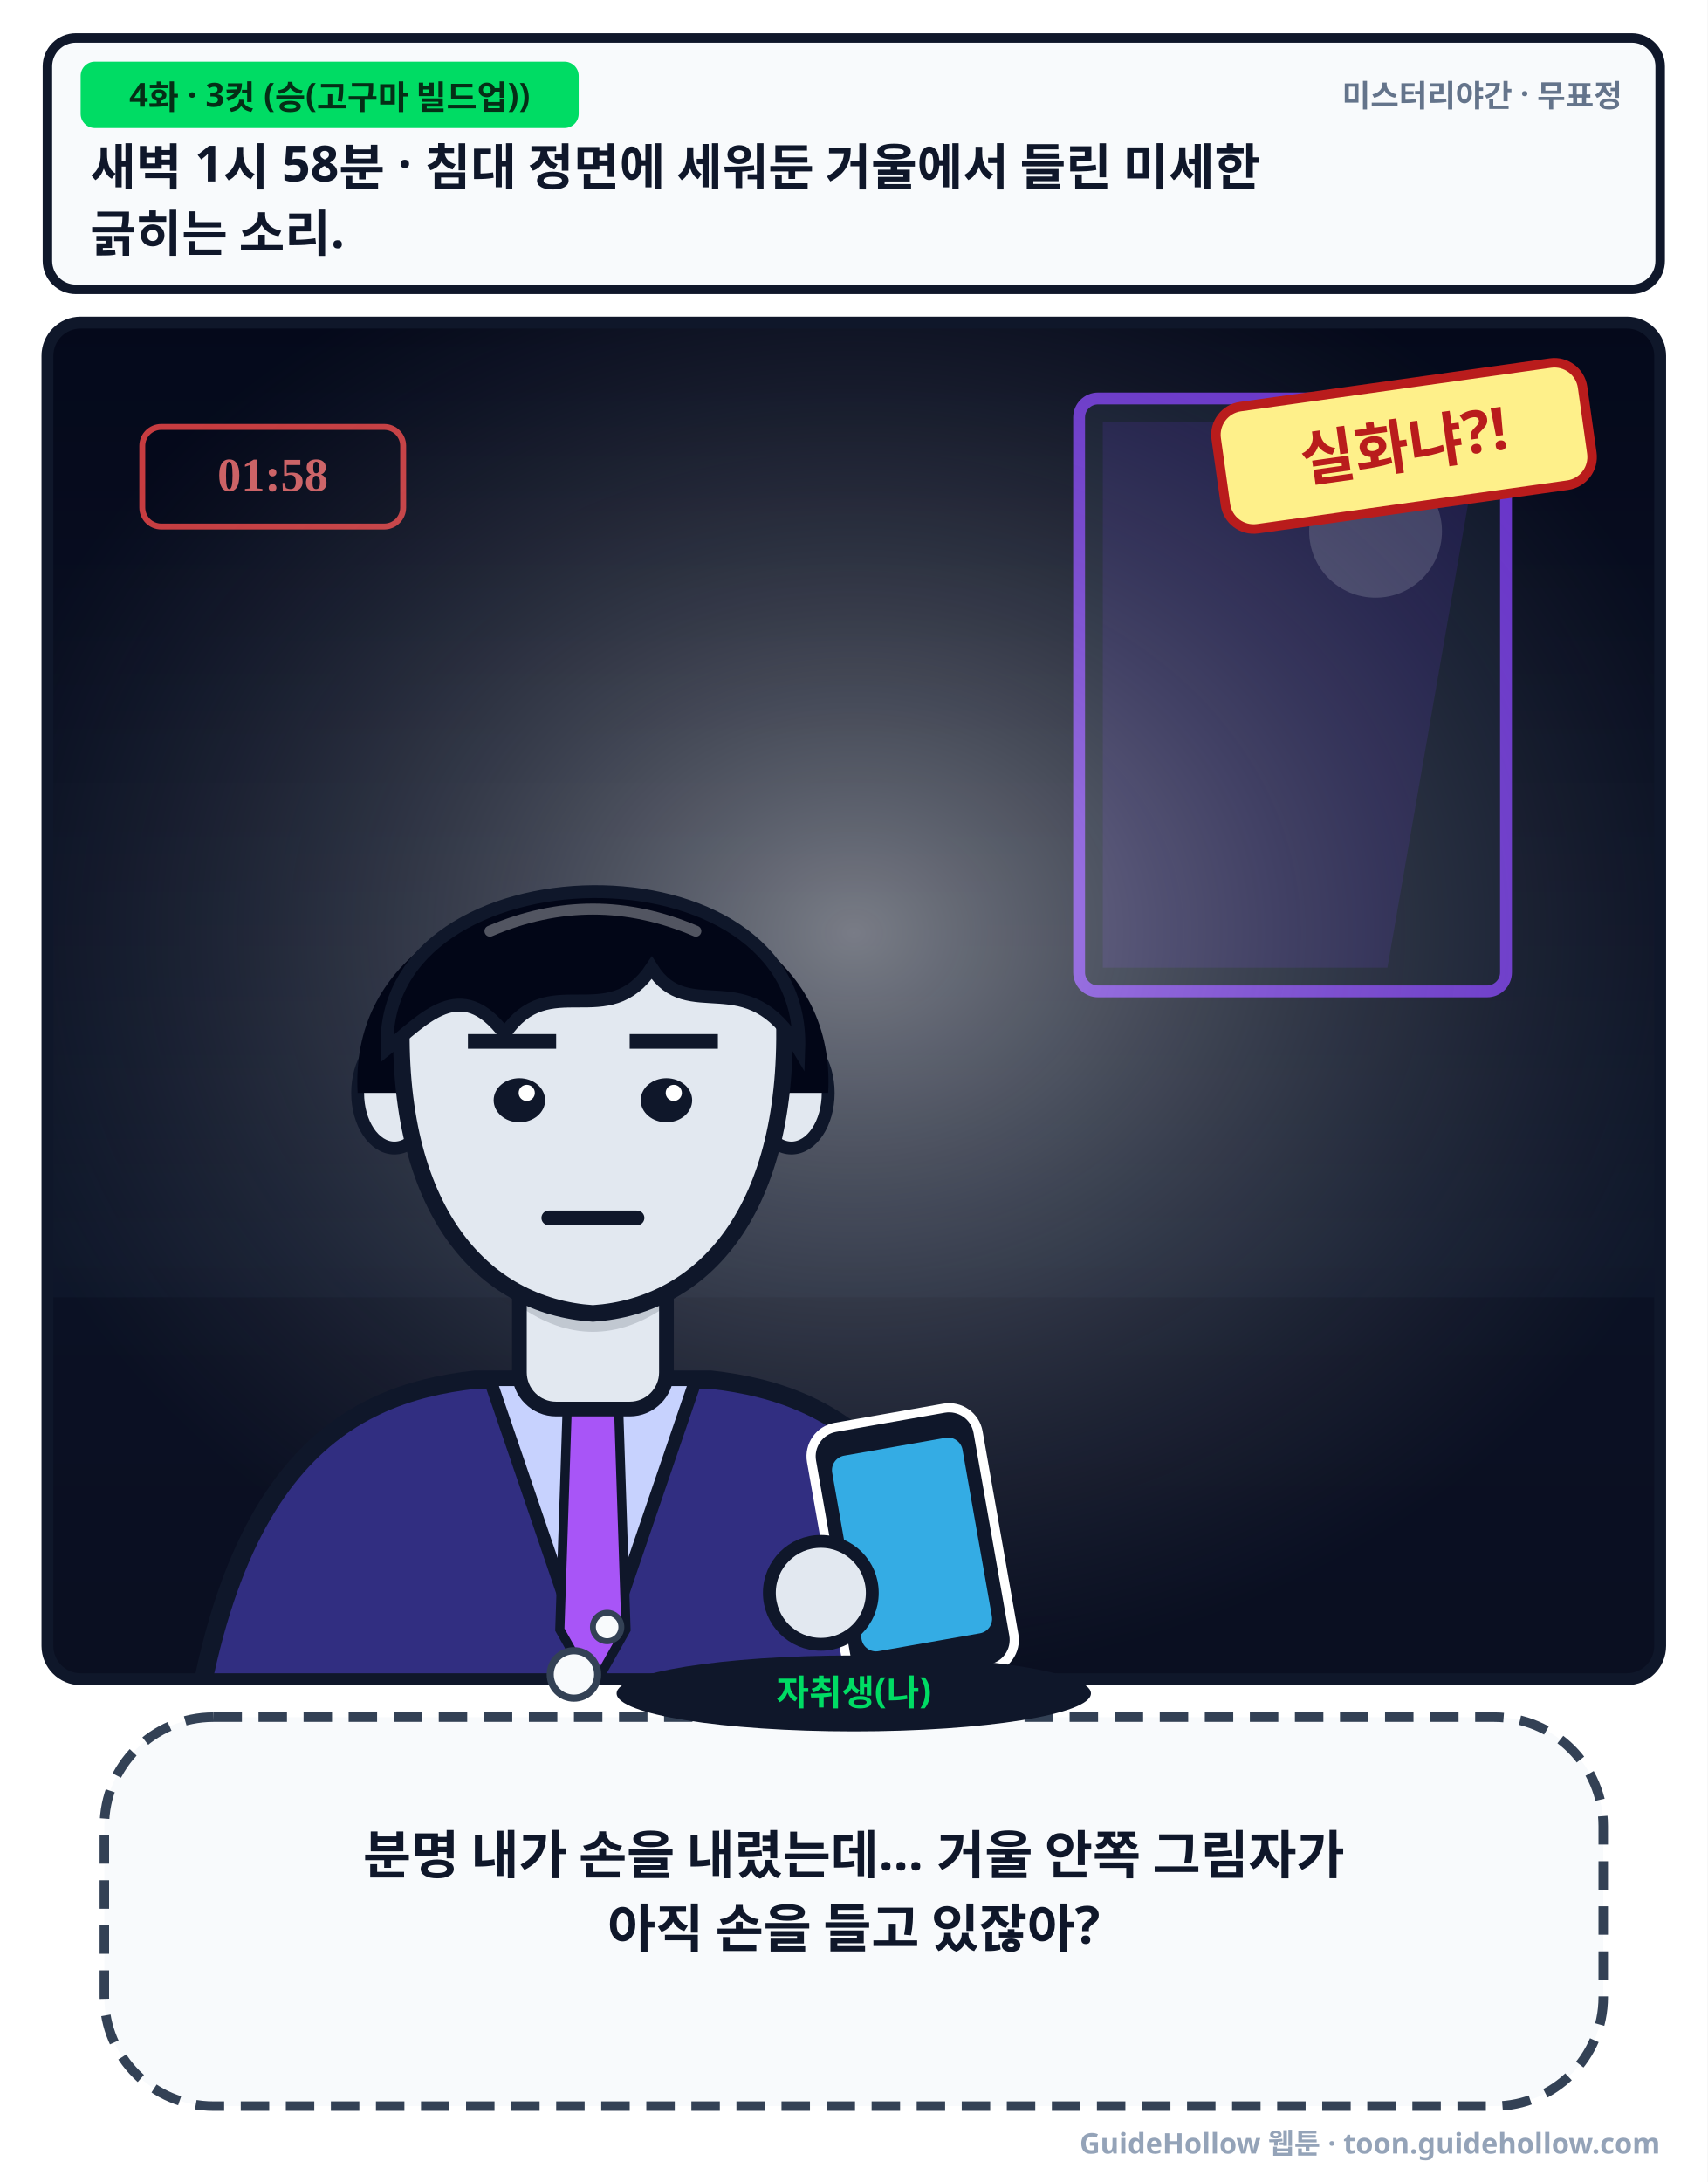
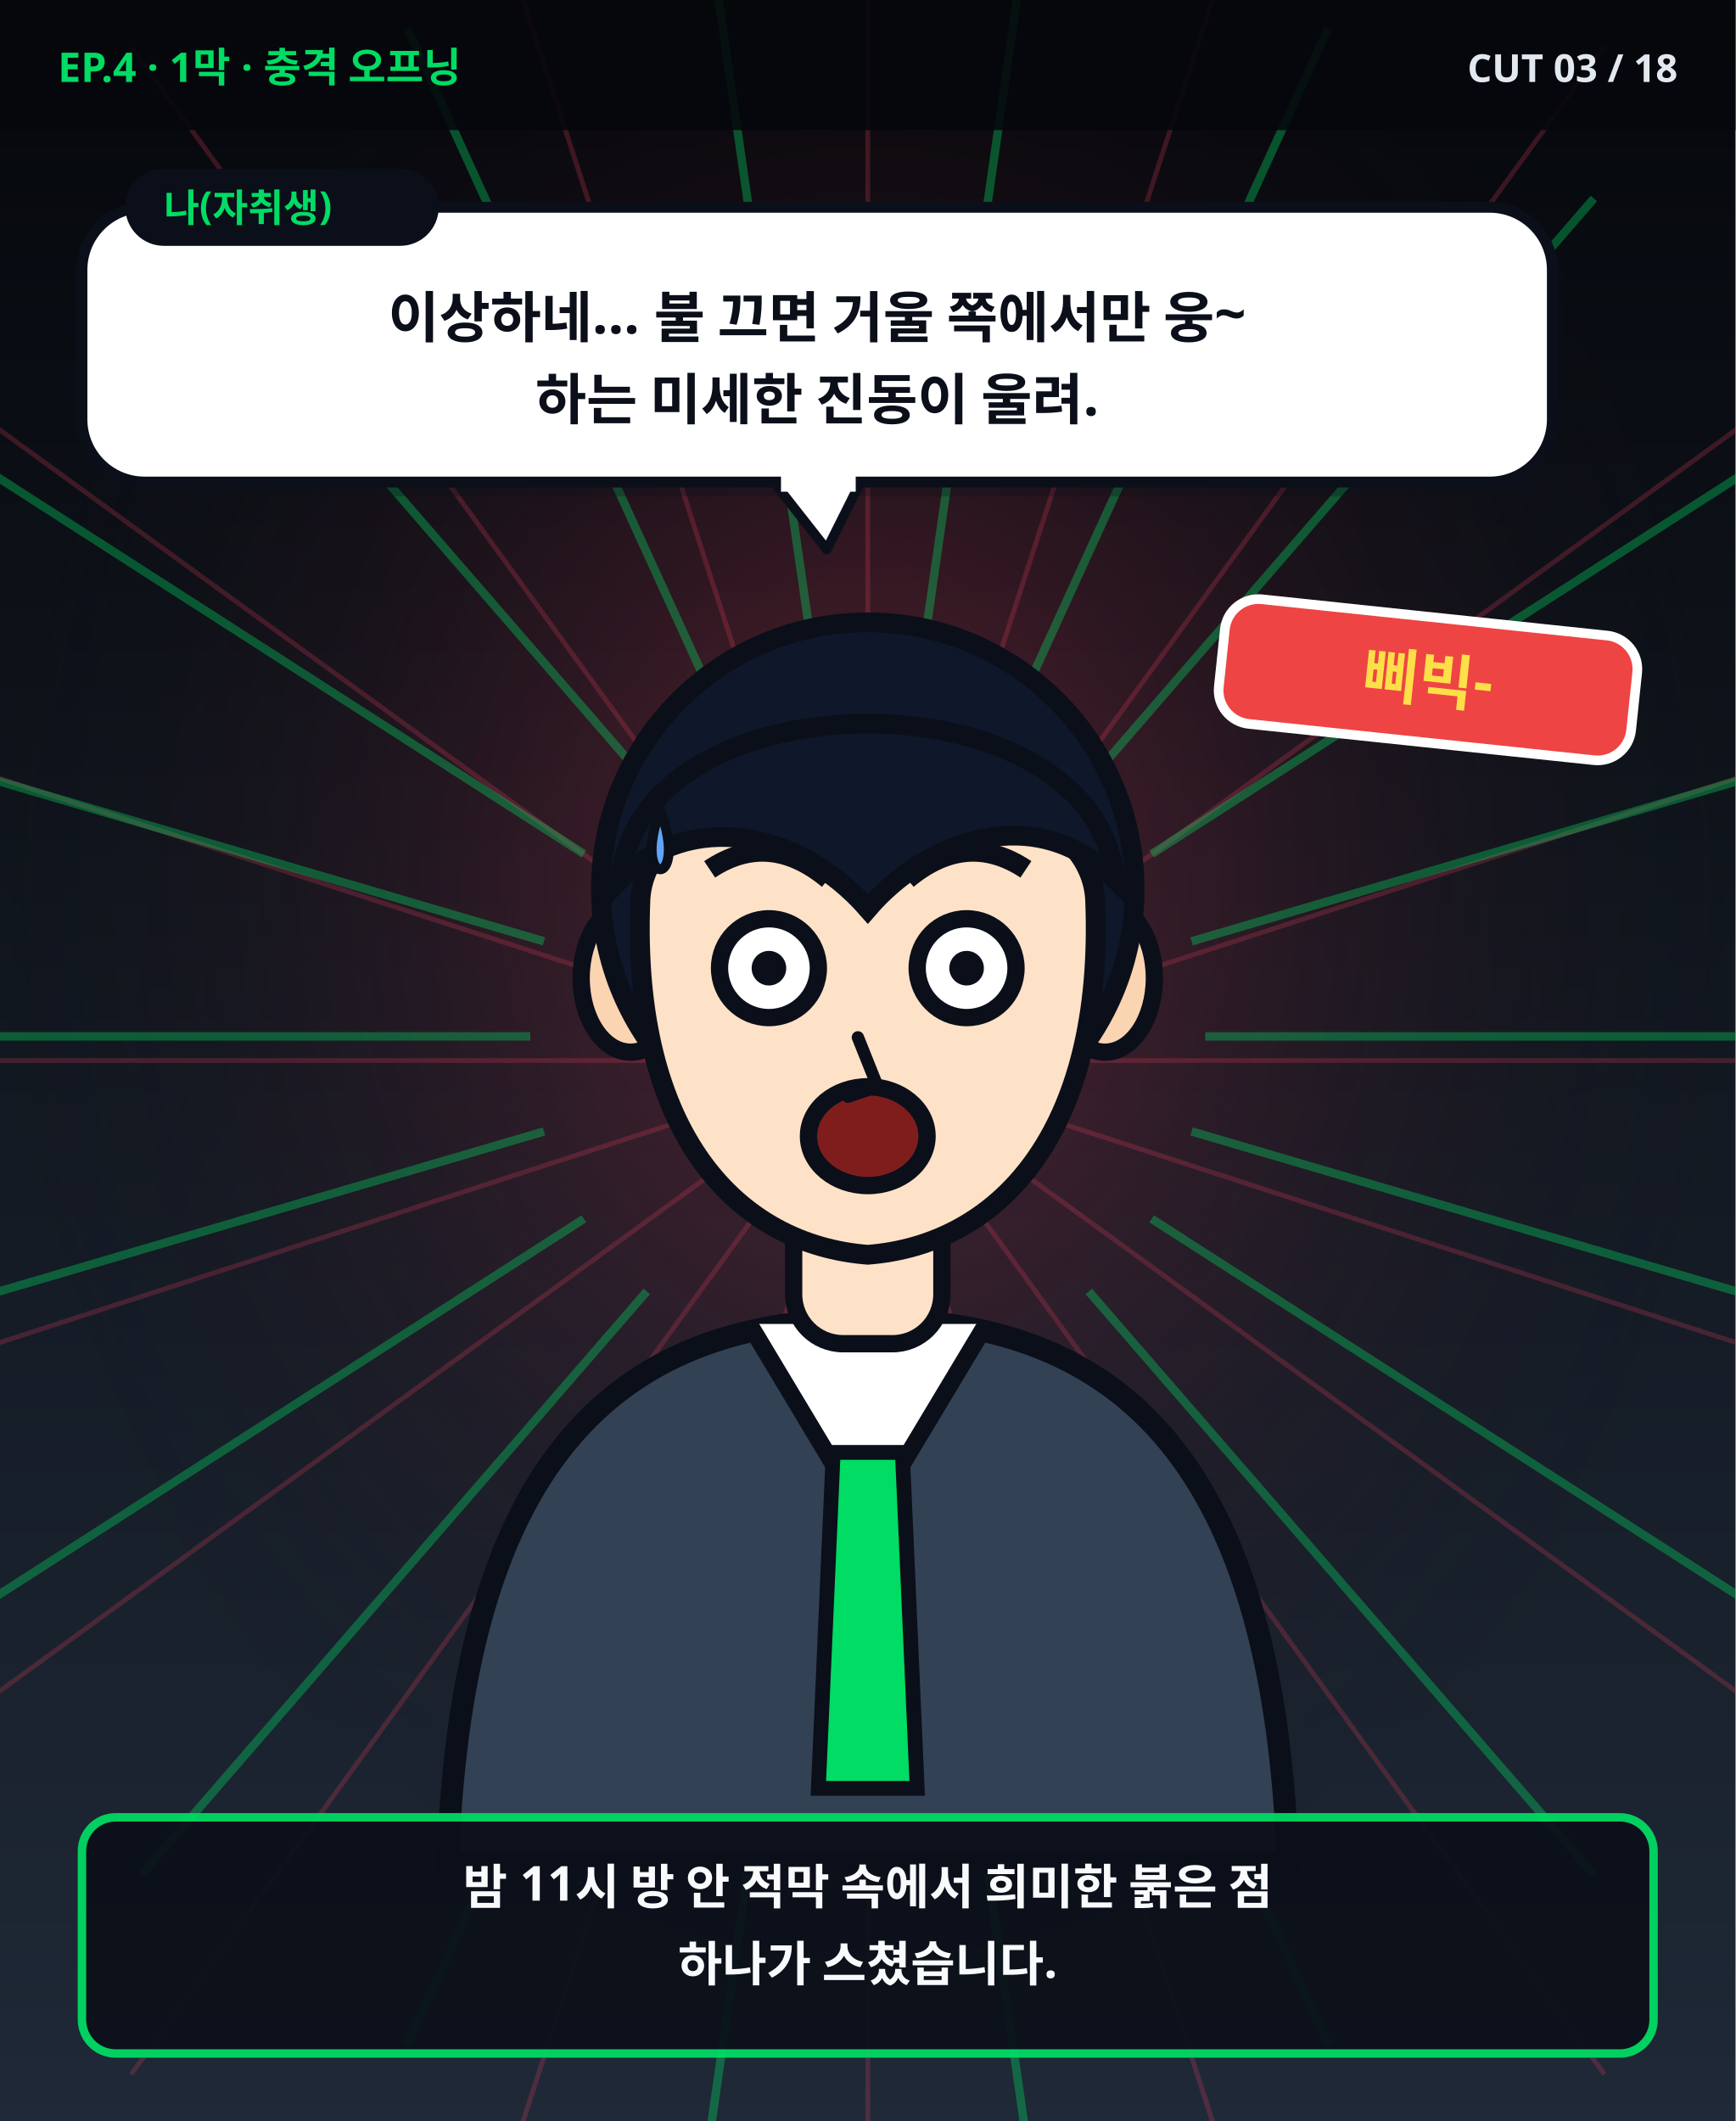
- <svg xmlns="http://www.w3.org/2000/svg" viewBox="0 0 720 920" width="720" height="920" role="img" aria-label="4화 · 3컷 (승(고구마 빌드업)) - 분명 내가 손을 내렸는데… 거울 안쪽 그림자가 아직 손을 들고 있잖아?">
-   <rect x="0" y="0" width="720" height="920" fill="#ffffff" />
-   <rect x="20" y="16" width="680" height="106" rx="12" fill="#f8fafc" stroke="#0f172a" stroke-width="4" />
-   <rect x="34" y="26" width="210" height="28" rx="6" fill="#00dc64" />
-   <text x="139" y="45" text-anchor="middle" font-size="14" font-weight="900" fill="#052e16" font-family="Noto Sans KR, sans-serif">4화 · 3컷 (승(고구마 빌드업))</text>
-   <text x="684" y="45" text-anchor="end" font-size="13" font-weight="800" fill="#64748b" font-family="Noto Sans KR, sans-serif">미스터리야간 · 무표정</text>
-   <text x="38" y="78" font-size="21" font-weight="800" fill="#0f172a" font-family="Noto Sans KR, Apple SD Gothic Neo, sans-serif">새벽 1시 58분 · 침대 정면에 세워둔 거울에서 들린 미세한</text>
-   <text x="38" y="106" font-size="21" font-weight="800" fill="#0f172a" font-family="Noto Sans KR, Apple SD Gothic Neo, sans-serif">긁히는 소리.</text>
+ <svg xmlns="http://www.w3.org/2000/svg" viewBox="0 0 720 880" width="720" height="880" role="img" aria-label="당근에서 무료로 받아온 원목 전신거울… 새벽 2시 뒷판 테이프를 뜯자 드러난 소름 돋는 정체 3컷">
+   <defs>
+     <linearGradient id="bg-darkroom" x1="0" y1="0" x2="0" y2="1">
+       <stop offset="0%" stop-color="#05070b" />
+       <stop offset="100%" stop-color="#1f2937" />
+     </linearGradient>
+     <radialGradient id="glow-darkroom" cx="50%" cy="42%" r="52%">
+       <stop offset="0%" stop-color="#f43f5e" stop-opacity="0.34" />
+       <stop offset="100%" stop-color="#05070b" stop-opacity="0" />
+     </radialGradient>
+   </defs>
+   <rect width="720" height="880" fill="url(#bg-darkroom)" />
+   <rect width="720" height="880" fill="url(#glow-darkroom)" />
+   <line x1="360" y1="440" x2="880" y2="440" stroke="#f43f5e" stroke-width="2" opacity="0.22" transform="rotate(0 360 440)" />
+   <line x1="360" y1="440" x2="880" y2="440" stroke="#f43f5e" stroke-width="2" opacity="0.22" transform="rotate(18 360 440)" />
+   <line x1="360" y1="440" x2="880" y2="440" stroke="#f43f5e" stroke-width="2" opacity="0.22" transform="rotate(36 360 440)" />
+   <line x1="360" y1="440" x2="880" y2="440" stroke="#f43f5e" stroke-width="2" opacity="0.22" transform="rotate(54 360 440)" />
+   <line x1="360" y1="440" x2="880" y2="440" stroke="#f43f5e" stroke-width="2" opacity="0.22" transform="rotate(72 360 440)" />
+   <line x1="360" y1="440" x2="880" y2="440" stroke="#f43f5e" stroke-width="2" opacity="0.22" transform="rotate(90 360 440)" />
+   <line x1="360" y1="440" x2="880" y2="440" stroke="#f43f5e" stroke-width="2" opacity="0.22" transform="rotate(108 360 440)" />
+   <line x1="360" y1="440" x2="880" y2="440" stroke="#f43f5e" stroke-width="2" opacity="0.22" transform="rotate(126 360 440)" />
+   <line x1="360" y1="440" x2="880" y2="440" stroke="#f43f5e" stroke-width="2" opacity="0.22" transform="rotate(144 360 440)" />
+   <line x1="360" y1="440" x2="880" y2="440" stroke="#f43f5e" stroke-width="2" opacity="0.22" transform="rotate(162 360 440)" />
+   <line x1="360" y1="440" x2="880" y2="440" stroke="#f43f5e" stroke-width="2" opacity="0.22" transform="rotate(180 360 440)" />
+   <line x1="360" y1="440" x2="880" y2="440" stroke="#f43f5e" stroke-width="2" opacity="0.22" transform="rotate(198 360 440)" />
+   <line x1="360" y1="440" x2="880" y2="440" stroke="#f43f5e" stroke-width="2" opacity="0.22" transform="rotate(216 360 440)" />
+   <line x1="360" y1="440" x2="880" y2="440" stroke="#f43f5e" stroke-width="2" opacity="0.22" transform="rotate(234 360 440)" />
+   <line x1="360" y1="440" x2="880" y2="440" stroke="#f43f5e" stroke-width="2" opacity="0.22" transform="rotate(252 360 440)" />
+   <line x1="360" y1="440" x2="880" y2="440" stroke="#f43f5e" stroke-width="2" opacity="0.22" transform="rotate(270 360 440)" />
+   <line x1="360" y1="440" x2="880" y2="440" stroke="#f43f5e" stroke-width="2" opacity="0.22" transform="rotate(288 360 440)" />
+   <line x1="360" y1="440" x2="880" y2="440" stroke="#f43f5e" stroke-width="2" opacity="0.22" transform="rotate(306 360 440)" />
+   <line x1="360" y1="440" x2="880" y2="440" stroke="#f43f5e" stroke-width="2" opacity="0.22" transform="rotate(324 360 440)" />
+   <line x1="360" y1="440" x2="880" y2="440" stroke="#f43f5e" stroke-width="2" opacity="0.22" transform="rotate(342 360 440)" />
+   <line x1="500" y1="430" x2="820" y2="430" stroke="#00dc64" stroke-width="3.5" opacity="0.35" transform="rotate(0.0 360 430)" />
+   <line x1="500" y1="430" x2="820" y2="430" stroke="#00dc64" stroke-width="3.5" opacity="0.35" transform="rotate(16.36364 360 430)" />
+   <line x1="500" y1="430" x2="820" y2="430" stroke="#00dc64" stroke-width="3.5" opacity="0.35" transform="rotate(32.72727 360 430)" />
+   <line x1="500" y1="430" x2="820" y2="430" stroke="#00dc64" stroke-width="3.5" opacity="0.35" transform="rotate(49.09091 360 430)" />
+   <line x1="500" y1="430" x2="820" y2="430" stroke="#00dc64" stroke-width="3.5" opacity="0.35" transform="rotate(65.45455 360 430)" />
+   <line x1="500" y1="430" x2="820" y2="430" stroke="#00dc64" stroke-width="3.5" opacity="0.35" transform="rotate(81.81818 360 430)" />
+   <line x1="500" y1="430" x2="820" y2="430" stroke="#00dc64" stroke-width="3.5" opacity="0.35" transform="rotate(98.18182 360 430)" />
+   <line x1="500" y1="430" x2="820" y2="430" stroke="#00dc64" stroke-width="3.5" opacity="0.35" transform="rotate(114.5455 360 430)" />
+   <line x1="500" y1="430" x2="820" y2="430" stroke="#00dc64" stroke-width="3.5" opacity="0.35" transform="rotate(130.9091 360 430)" />
+   <line x1="500" y1="430" x2="820" y2="430" stroke="#00dc64" stroke-width="3.5" opacity="0.35" transform="rotate(147.2727 360 430)" />
+   <line x1="500" y1="430" x2="820" y2="430" stroke="#00dc64" stroke-width="3.5" opacity="0.35" transform="rotate(163.6364 360 430)" />
+   <line x1="500" y1="430" x2="820" y2="430" stroke="#00dc64" stroke-width="3.5" opacity="0.35" transform="rotate(180.0 360 430)" />
+   <line x1="500" y1="430" x2="820" y2="430" stroke="#00dc64" stroke-width="3.5" opacity="0.35" transform="rotate(196.3636 360 430)" />
+   <line x1="500" y1="430" x2="820" y2="430" stroke="#00dc64" stroke-width="3.5" opacity="0.35" transform="rotate(212.7273 360 430)" />
+   <line x1="500" y1="430" x2="820" y2="430" stroke="#00dc64" stroke-width="3.5" opacity="0.35" transform="rotate(229.0909 360 430)" />
+   <line x1="500" y1="430" x2="820" y2="430" stroke="#00dc64" stroke-width="3.5" opacity="0.35" transform="rotate(245.4545 360 430)" />
+   <line x1="500" y1="430" x2="820" y2="430" stroke="#00dc64" stroke-width="3.5" opacity="0.35" transform="rotate(261.8182 360 430)" />
+   <line x1="500" y1="430" x2="820" y2="430" stroke="#00dc64" stroke-width="3.5" opacity="0.35" transform="rotate(278.1818 360 430)" />
+   <line x1="500" y1="430" x2="820" y2="430" stroke="#00dc64" stroke-width="3.5" opacity="0.35" transform="rotate(294.5455 360 430)" />
+   <line x1="500" y1="430" x2="820" y2="430" stroke="#00dc64" stroke-width="3.5" opacity="0.35" transform="rotate(310.9091 360 430)" />
+   <line x1="500" y1="430" x2="820" y2="430" stroke="#00dc64" stroke-width="3.5" opacity="0.35" transform="rotate(327.2727 360 430)" />
+   <line x1="500" y1="430" x2="820" y2="430" stroke="#00dc64" stroke-width="3.5" opacity="0.35" transform="rotate(343.6364 360 430)" />
+   <g transform="translate(360,455) scale(2.05)">
+     <path d="M-85 155 C-82 70 -48 45 0 45 C48 45 82 70 85 155 Z" fill="#334155" stroke="#0b0f19" stroke-width="4.5" />
+     <path d="M-24 46 L0 86 L24 46" fill="#ffffff" stroke="#0b0f19" stroke-width="3.5" />
+     <path d="M-7 72 L7 72 L10 140 L-10 140 Z" fill="#00dc64" stroke="#0b0f19" stroke-width="3" />
+     <rect x="-15" y="16" width="30" height="34" rx="10" fill="#fde2c8" stroke="#0b0f19" stroke-width="3.5" />
+     <ellipse cx="-48" cy="-24" rx="10" ry="15" fill="#fbd4b2" stroke="#0b0f19" stroke-width="3.5" />
+     <ellipse cx="48" cy="-24" rx="10" ry="15" fill="#fbd4b2" stroke="#0b0f19" stroke-width="3.5" />
+     <circle cx="0" cy="-42" r="54" fill="#0f172a" stroke="#0b0f19" stroke-width="4" />
+     <path d="M-46 -40 C-48 8 -26 30 0 32 C26 30 48 8 46 -40 C44 -72 -44 -72 -46 -40 Z" fill="#fde2c8" stroke="#0b0f19" stroke-width="4" />
+     <path d="M-50 -44 C-46 -86 46 -86 50 -44 C34 -60 12 -52 0 -38 C-14 -54 -36 -58 -50 -44 Z" fill="#0f172a" stroke="#0b0f19" stroke-width="4" />
+     <path d="M-32 -46 Q-20 -54 -8 -44 M8 -44 Q20 -54 32 -46" fill="none" stroke="#0b0f19" stroke-width="4" />
+     <circle cx="-20" cy="-26" r="10" fill="#ffffff" stroke="#0b0f19" stroke-width="3.5" />
+     <circle cx="20" cy="-26" r="10" fill="#ffffff" stroke="#0b0f19" stroke-width="3.5" />
+     <circle cx="-20" cy="-26" r="3.5" fill="#0b0f19" />
+     <circle cx="20" cy="-26" r="3.5" fill="#0b0f19" />
+     <ellipse cx="0" cy="8" rx="12" ry="10" fill="#7f1d1d" stroke="#0b0f19" stroke-width="3.5" />
+     <path d="M-42 -58 C-48 -42 -36 -42 -42 -58 Z" fill="#60a5fa" stroke="#0b0f19" stroke-width="2" />
+     <path d="M-2 -12 L2 -2 L-4 0" fill="none" stroke="#0b0f19" stroke-width="2.5" stroke-linecap="round" />
+   </g>
+   <rect x="0" y="0" width="720" height="54" fill="#05070b" opacity="0.88" />
+   <text x="24" y="34" font-family="Pretendard, Apple SD Gothic Neo, sans-serif" font-size="17" font-weight="800" fill="#00dc64">EP.4 · 1막 · 충격 오프닝</text>
+   <text x="696" y="34" text-anchor="end" font-family="Pretendard, Apple SD Gothic Neo, sans-serif" font-size="16" font-weight="800" fill="#e2e8f0">CUT 03 / 18</text>
  <g>
-     <clipPath id="stageClip">
-       <rect x="20" y="136" width="680" height="572" rx="14" />
-     </clipPath>
-     <g clip-path="url(#stageClip)">
-       <defs>
-         <linearGradient id="bgGrad" x1="0" y1="0" x2="0" y2="1">
-           <stop offset="0%" stop-color="#020617" />
-           <stop offset="68%" stop-color="#0f172a" />
-           <stop offset="100%" stop-color="#090d1f" />
-         </linearGradient>
-         <radialGradient id="spotGrad" cx="50%" cy="45%" r="55%">
-           <stop offset="0%" stop-color="#ffffff" stop-opacity="0.45" />
-           <stop offset="100%" stop-color="#0f172a" stop-opacity="0.18" />
-         </radialGradient>
-       </defs>
-       <rect x="20" y="136" width="680" height="572" fill="url(#bgGrad)" />
-       <rect x="20" y="547" width="680" height="160" fill="#090d1f" opacity="0.68" />
-       <rect x="455" y="168" width="180" height="250" rx="8" fill="#0f172a" stroke="#7c3aed" stroke-width="5" />
-       <polygon points="465,178 625,178 585,408 465,408" fill="#1e1b4b" />
-       <circle cx="580" cy="224" r="28" fill="#e2e8f0" opacity="0.22" />
-       <rect x="60" y="180" width="110" height="42" rx="8" fill="#020617" stroke="#ef4444" stroke-width="2.5" />
-       <text x="115" y="207" text-anchor="middle" font-size="20" font-weight="900" fill="#f87171">01:58</text>
-       <rect x="20" y="136" width="680" height="572" fill="url(#spotGrad)" />
-       <g transform="translate(250,498) scale(1.55)">
-         <path d="M -112 185 C -106 78, -68 58, -32 54 L 32 54 C 68 58, 106 78, 112 185 Z" fill="#312e81" stroke="#0f172a" stroke-width="5" />
-         <polygon points="-28,54 28,54 0,136" fill="#c7d2fe" stroke="#0f172a" stroke-width="3.5" />
-         <polygon points="-7,62 7,62 9,122 0,138 -9,122" fill="#a855f7" stroke="#0f172a" stroke-width="2.5" />
-         <rect x="-20" y="18" width="40" height="44" rx="10" fill="#e2e8f0" stroke="#0f172a" stroke-width="4" />
-         <path d="M -20 34 Q 0 48 20 34 L 20 22 L -20 22 Z" fill="#0f172a" opacity="0.16" />
-         <ellipse cx="-54" cy="-24" rx="10" ry="15" fill="#e2e8f0" stroke="#0f172a" stroke-width="3.5" />
-         <ellipse cx="54" cy="-24" rx="10" ry="15" fill="#e2e8f0" stroke="#0f172a" stroke-width="3.5" />
-         <path d="M -64 -24 C -68 -96, 68 -96, 64 -24 Z" fill="#020617" />
-         <path d="M -52 -46 C -54 8, -30 34, 0 36 C 30 34, 54 8, 52 -46 C 52 -84, -52 -84, -52 -46 Z" fill="#e2e8f0" stroke="#0f172a" stroke-width="4.5" />
-         <path d="M -56 -36 C -58 -92, 58 -94, 56 -36 C 42 -60, 26 -42, 16 -58 C 4 -40, -12 -58, -24 -40 C -36 -56, -46 -44, -56 -36 Z" fill="#020617" stroke="#0f172a" stroke-width="3.5" />
-         <path d="M -28 -68 Q 0 -80 28 -68" fill="none" stroke="#ffffff" stroke-width="3" opacity="0.32" stroke-linecap="round" />
-         <line x1="-34" y1="-38" x2="-10" y2="-38" stroke="#0f172a" stroke-width="4" />
-         <line x1="10" y1="-38" x2="34" y2="-38" stroke="#0f172a" stroke-width="4" />
-         <ellipse cx="-20" cy="-22" rx="7" ry="6" fill="#0f172a" />
-         <circle cx="-18" cy="-24" r="2.2" fill="#ffffff" />
-         <ellipse cx="20" cy="-22" rx="7" ry="6" fill="#0f172a" />
-         <circle cx="22" cy="-24" r="2.2" fill="#ffffff" />
-         <line x1="-12" y1="10" x2="12" y2="10" stroke="#0f172a" stroke-width="4" stroke-linecap="round" />
-         <rect x="64" y="64" width="46" height="72" rx="8" fill="#0f172a" stroke="#ffffff" stroke-width="2.5" transform="rotate(-10 86 100)" />
-         <rect x="69" y="72" width="36" height="54" rx="4" fill="#38bdf8" opacity="0.9" transform="rotate(-10 86 100)" />
-         <circle cx="62" cy="112" r="14" fill="#e2e8f0" stroke="#0f172a" stroke-width="3.5" />
-       </g>
-     </g>
-     <rect x="20" y="136" width="680" height="572" rx="14" fill="none" stroke="#0f172a" stroke-width="5" />
+     <rect x="39" y="92" width="610" height="114" rx="26" fill="#0b0f19" opacity="0.28" />
+     <rect x="34" y="86" width="610" height="114" rx="26" fill="#ffffff" stroke="#0b0f19" stroke-width="4.5" />
+     <polygon points="321,200 343,228 357,200" fill="#ffffff" stroke="#0b0f19" stroke-width="4" stroke-linejoin="round" />
+     <rect x="324" y="195" width="31" height="9" fill="#ffffff" />
+     <rect x="52" y="70" width="130" height="32" rx="16" fill="#0b0f19" />
+     <text x="68" y="92" font-family="Pretendard, Apple SD Gothic Neo, sans-serif" font-size="16" font-weight="800" fill="#00dc64">나(자취생)</text>
+     <text x="339" y="140" text-anchor="middle" font-family="Pretendard, Apple SD Gothic Neo, sans-serif" font-size="23" font-weight="800" fill="#0b0f19">이상하네… 불 끄면 거울 쪽에서만 웅~</text>
+     <text x="339" y="174" text-anchor="middle" font-family="Pretendard, Apple SD Gothic Neo, sans-serif" font-size="23" font-weight="800" fill="#0b0f19">하는 미세한 진동이 울려.</text>
  </g>
-   <g transform="translate(592, 188) rotate(-8)">
-     <rect x="-78" y="-26" width="156" height="52" rx="12" fill="#fef08a" stroke="#b91c1c" stroke-width="4" />
-     <text x="0" y="9" text-anchor="middle" font-size="25" font-weight="900" fill="#b91c1c" font-family="Noto Sans KR, sans-serif">실화냐?!</text>
+   <g transform="translate(592, 286) rotate(6)">
+     <rect x="-86" y="-30" width="172" height="52" rx="14" fill="#ef4444" stroke="#ffffff" stroke-width="4" />
+     <text x="0" y="5" text-anchor="middle" font-family="Pretendard, Apple SD Gothic Neo, sans-serif" font-size="25" font-weight="900" fill="#fde047">삐빅-</text>
  </g>
-   <rect x="44" y="724" width="632" height="164" rx="46" fill="#f8fafc" stroke="#334155" stroke-width="4" stroke-dasharray="12 7" />
-   <circle cx="242" cy="706" r="10" fill="#f8fafc" stroke="#334155" stroke-width="3" />
-   <circle cx="256" cy="686" r="6" fill="#f8fafc" stroke="#334155" stroke-width="2.5" />
-   <rect x="260" y="698" width="200" height="32" rx="999" fill="#0f172a" />
-   <text x="360" y="719" text-anchor="middle" font-size="15" font-weight="900" fill="#00dc64" font-family="Noto Sans KR, sans-serif">자취생(나)</text>
-   <text x="360" y="790" text-anchor="middle" font-size="22" font-weight="800" fill="#0f172a" font-family="Noto Sans KR, Apple SD Gothic Neo, sans-serif">분명 내가 손을 내렸는데… 거울 안쪽 그림자가</text>
-   <text x="360" y="821" text-anchor="middle" font-size="22" font-weight="800" fill="#0f172a" font-family="Noto Sans KR, Apple SD Gothic Neo, sans-serif">아직 손을 들고 있잖아?</text>
-   <text x="700" y="908" text-anchor="end" font-size="12" font-weight="700" fill="#94a3b8" font-family="Noto Sans KR, sans-serif">GuideHollow 웹툰 · toon.guidehollow.com</text>
+   <rect x="34" y="754" width="652" height="98" rx="14" fill="#0b0f19" opacity="0.93" stroke="#00dc64" stroke-width="3.5" />
+   <text x="360" y="790" text-anchor="middle" font-family="Pretendard, Apple SD Gothic Neo, sans-serif" font-size="20" font-weight="700" fill="#f8fafc">밤 11시 방 안 적막 속에서 희미한 붉은 점</text>
+   <text x="360" y="822" text-anchor="middle" font-family="Pretendard, Apple SD Gothic Neo, sans-serif" font-size="20" font-weight="700" fill="#f8fafc">하나가 스쳤습니다.</text>
</svg>
